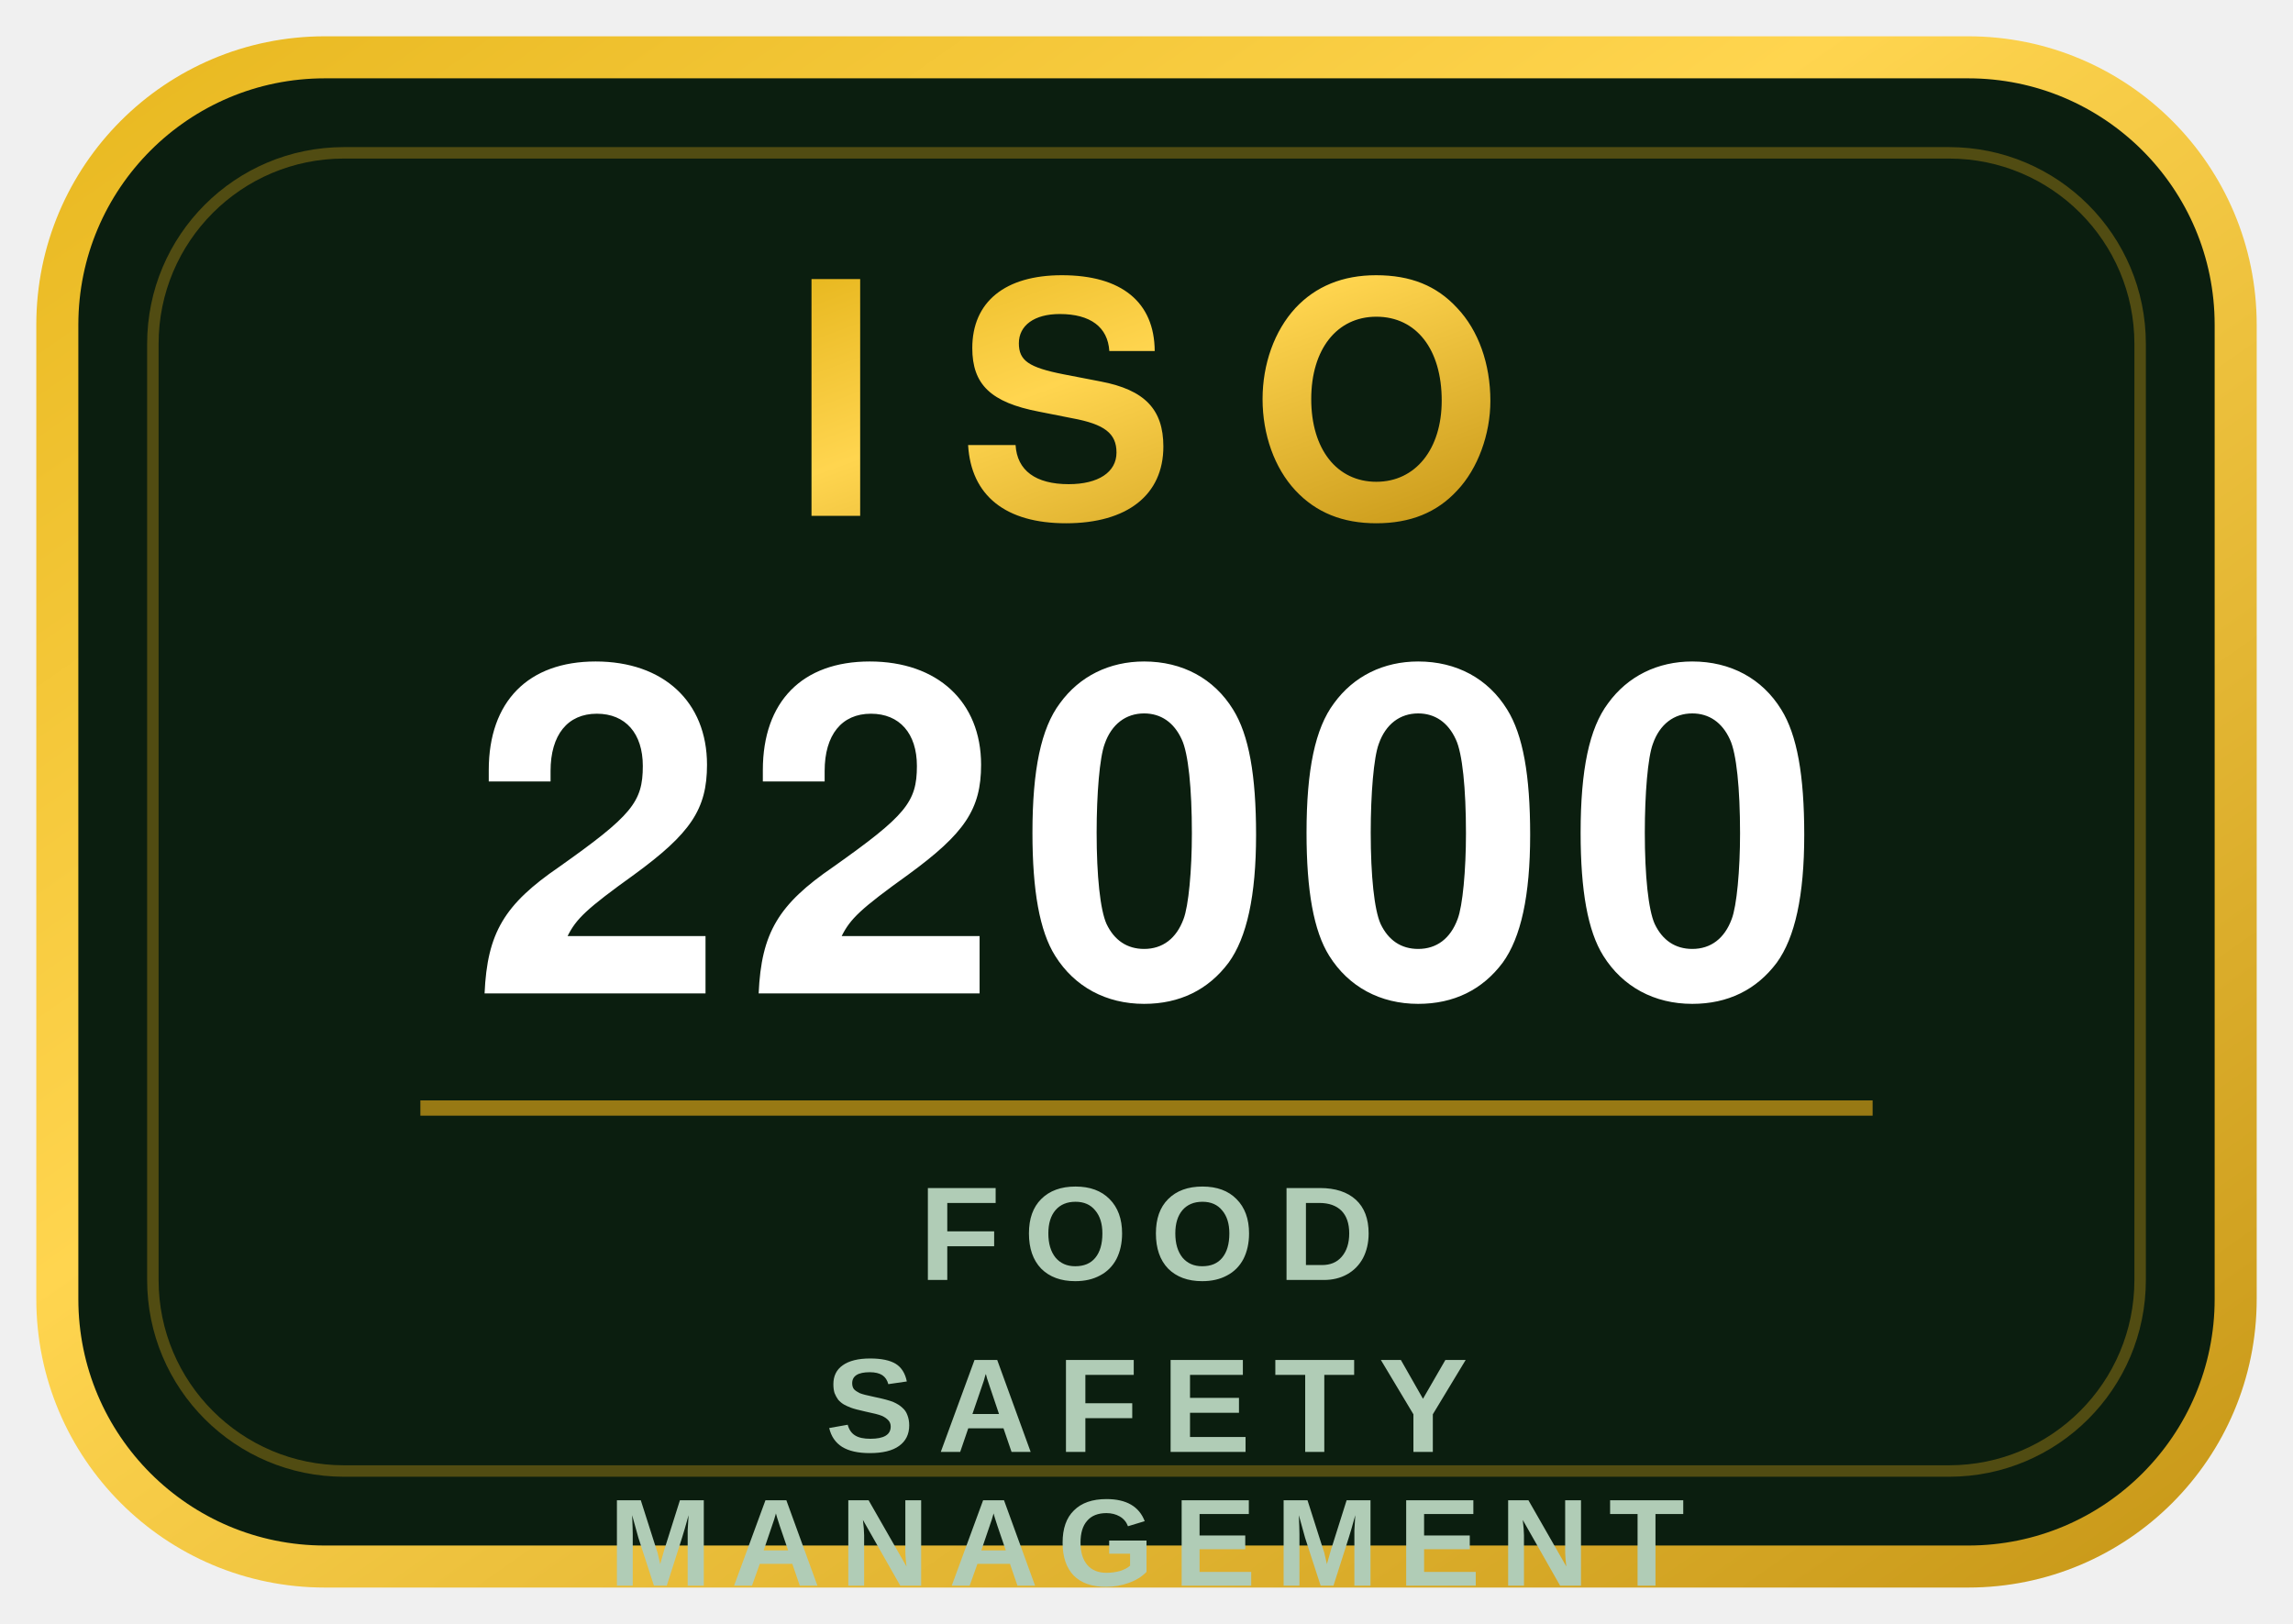
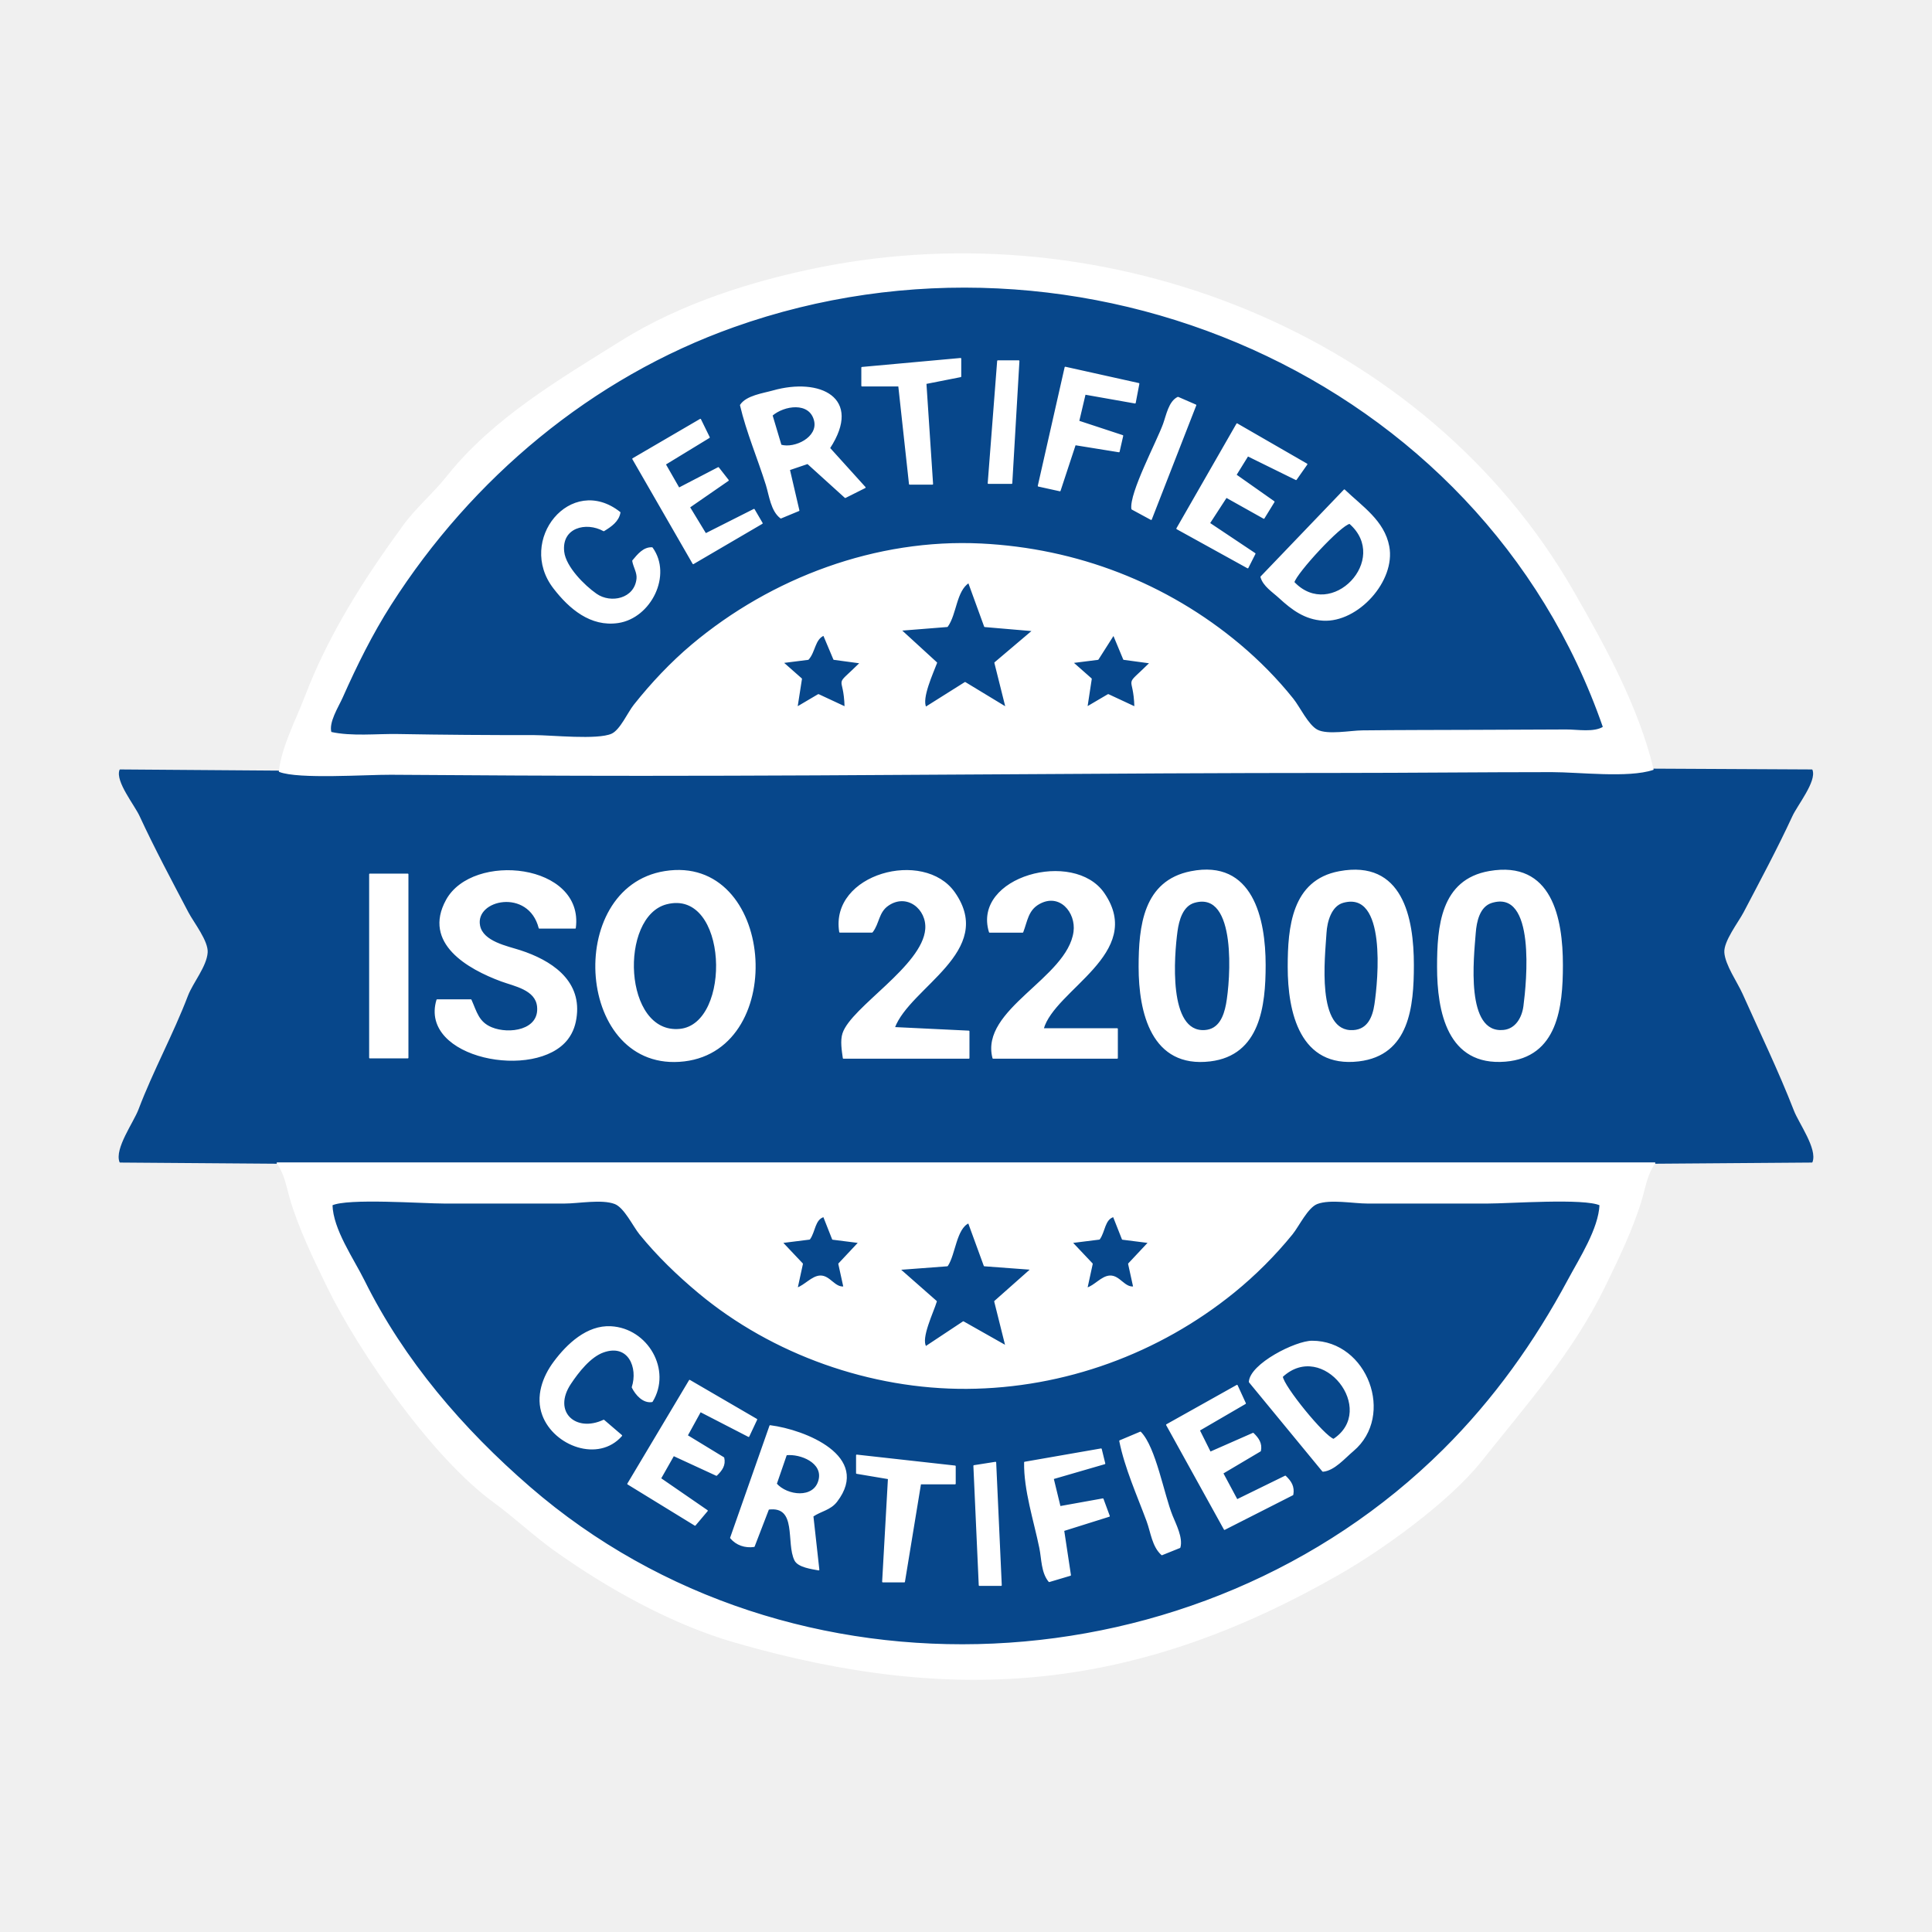
- <svg xmlns="http://www.w3.org/2000/svg" viewBox="0 0 120 85" width="120" height="85">
-   <defs>
-     <linearGradient id="gold22000" x1="0%" y1="0%" x2="100%" y2="100%">
-       <stop offset="0%" style="stop-color:#E8B820" />
-       <stop offset="40%" style="stop-color:#FFD54F" />
-       <stop offset="100%" style="stop-color:#C89818" />
-     </linearGradient>
-   </defs>
-   <rect x="3" y="3" width="114" height="79" rx="14" fill="#0b1e0f" />
-   <rect x="3" y="3" width="114" height="79" rx="14" fill="none" stroke="url(#gold22000)" stroke-width="2.2" />
-   <rect x="8" y="8" width="104" height="69" rx="10" fill="none" stroke="#D4A017" stroke-width="0.6" opacity="0.35" />
-   <text x="60" y="27" font-family="'Arial Black', 'Helvetica Neue', Helvetica, Arial, sans-serif" font-size="17" font-weight="900" fill="url(#gold22000)" text-anchor="middle" letter-spacing="4">ISO</text>
-   <text x="60" y="52" font-family="'Arial Black', 'Helvetica Neue', Helvetica, Arial, sans-serif" font-size="24" font-weight="900" fill="#FFFFFF" text-anchor="middle" letter-spacing="1">22000</text>
-   <line x1="22" y1="58" x2="98" y2="58" stroke="#D4A017" stroke-width="0.8" opacity="0.7" />
-   <text x="60" y="67" font-family="Arial, Helvetica, sans-serif" font-size="7" font-weight="700" fill="#B0CCB6" text-anchor="middle" letter-spacing="1.2">FOOD</text>
-   <text x="60" y="76" font-family="Arial, Helvetica, sans-serif" font-size="7" font-weight="700" fill="#B0CCB6" text-anchor="middle" letter-spacing="1.2">SAFETY</text>
-   <text x="60" y="83" font-family="Arial, Helvetica, sans-serif" font-size="6.5" font-weight="700" fill="#B0CCB6" text-anchor="middle" letter-spacing="1">MANAGEMENT</text>
+ <svg xmlns="http://www.w3.org/2000/svg" viewBox="0 0 360 360" width="360" height="360">
+   <path d="M298.81 135.5C297.05 136.64 293.92 136.04 291.83 136.05C286.17 136.08 280.5 136.1 274.83 136.12C267.83 136.15 260.83 136.14 253.83 136.22C251.66 136.24 247.37 137.09 245.43 136.08C243.68 135.16 242.13 131.81 240.89 130.26C237.97 126.6 234.58 123.17 231 120.16C217.37 108.72 200.62 102.28 182.83 101.4C163.32 100.44 143.83 107.72 129 120.16C125.03 123.5 121.43 127.33 118.21 131.38C117.07 132.8 115.66 136.08 114.01 136.83C111.34 138.03 102.78 137.1 99.5 137.1C91.05 137.11 82.61 137.05 74.17 136.9C70.15 136.83 65.55 137.37 61.64 136.5C61.08 134.57 62.96 131.69 63.75 129.91C66.41 123.93 69.27 118.14 72.79 112.62C87.87 89.01 110.21 70.27 136.7 60.85C200.99 37.97 276.05 69.79 298.81 135.5ZM178.99 66.83C172.87 67.39 166.75 67.94 160.62 68.5C160.62 69.63 160.62 70.76 160.62 71.88C162.92 71.88 165.21 71.88 167.5 71.88C168.17 77.98 168.83 84.08 169.5 90.18C170.91 90.18 172.33 90.18 173.74 90.18C173.33 83.93 172.91 77.68 172.5 71.43C174.66 71 176.83 70.58 178.99 70.15C178.99 69.04 178.99 67.94 178.99 66.83ZM189.83 67.27C188.53 67.27 187.23 67.27 185.93 67.27C185.34 74.86 184.75 82.45 184.17 90.04C185.61 90.04 187.06 90.04 188.5 90.04C188.94 82.45 189.39 74.86 189.83 67.27ZM198.5 68.46C196.83 75.82 195.17 83.18 193.5 90.54C194.83 90.84 196.17 91.13 197.5 91.42C198.44 88.56 199.39 85.7 200.33 82.83C203.06 83.27 205.78 83.71 208.5 84.15C208.72 83.17 208.94 82.19 209.17 81.2C206.44 80.3 203.7 79.4 200.97 78.5C201.37 76.8 201.77 75.11 202.17 73.41C205.28 73.96 208.39 74.51 211.5 75.06C211.73 73.87 211.95 72.69 212.18 71.5C207.62 70.49 203.06 69.47 198.5 68.46ZM154.54 83.5C160.68 74.1 152.68 70.45 144.08 72.87C142.21 73.4 139.11 73.8 138.01 75.5C139.19 80.52 141.29 85.41 142.83 90.34C143.45 92.36 143.75 95.18 145.5 96.49C146.61 96.03 147.72 95.57 148.83 95.11C148.24 92.57 147.65 90.04 147.06 87.5C148.2 87.11 149.35 86.72 150.5 86.33C152.83 88.44 155.17 90.55 157.5 92.67C158.72 92.06 159.94 91.44 161.17 90.83C158.96 88.39 156.75 85.94 154.54 83.5ZM219.5 74.07C217.87 74.85 217.43 77.39 216.84 79.02C215.65 82.32 210.52 91.91 210.94 94.83C212.12 95.48 213.31 96.12 214.5 96.76C217.26 89.67 220.03 82.59 222.79 75.5C221.7 75.02 220.6 74.55 219.5 74.07ZM145.5 82.98C144.94 81.11 144.39 79.25 143.83 77.38C146.06 75.44 150.9 74.68 151.81 78.35C152.6 81.55 148.1 83.73 145.5 82.98ZM130.5 78.17C126.31 80.61 122.12 83.06 117.94 85.5C121.68 92 125.42 98.5 129.17 105C133.44 102.5 137.71 100 141.99 97.5C141.49 96.65 141 95.8 140.5 94.95C137.49 96.47 134.49 97.98 131.48 99.5C130.47 97.83 129.45 96.17 128.44 94.5C130.85 92.83 133.26 91.17 135.67 89.5C135.07 88.72 134.46 87.94 133.85 87.17C131.4 88.44 128.95 89.72 126.5 90.99C125.64 89.5 124.79 88 123.93 86.5C126.66 84.83 129.39 83.17 132.13 81.5C131.58 80.39 131.04 79.28 130.5 78.17ZM230.5 79.01C226.77 85.51 223.05 92 219.32 98.5C223.71 100.93 228.11 103.35 232.5 105.78C232.94 104.91 233.38 104.04 233.82 103.17C230.99 101.28 228.16 99.39 225.33 97.5C226.38 95.87 227.44 94.25 228.5 92.62C230.83 93.93 233.17 95.24 235.5 96.54C236.12 95.53 236.75 94.51 237.37 93.5C235 91.83 232.63 90.17 230.27 88.5C231.01 87.3 231.76 86.1 232.5 84.9C235.5 86.38 238.5 87.85 241.5 89.33C242.16 88.39 242.83 87.44 243.49 86.5C239.16 84 234.83 81.51 230.5 79.01ZM250.5 91.32C245.33 96.71 240.16 102.11 234.99 107.5C235.45 109.16 237.21 110.24 238.44 111.38C240.81 113.56 243.19 115.33 246.54 115.53C252.98 115.9 259.95 108.22 258.75 101.83C257.86 97.08 253.75 94.44 250.5 91.32ZM115.49 95.5C106.43 88.34 96.35 100.71 103.24 109.59C106.15 113.36 110.09 116.72 115.17 115.97C121.23 115.07 125.15 107.14 121.5 102.1C119.93 102.04 118.91 103.33 117.93 104.5C118.11 105.63 118.85 106.67 118.73 107.83C118.34 111.69 113.79 112.63 111.09 110.74C108.83 109.17 105.34 105.68 105.01 102.83C104.48 98.2 109.22 97.04 112.5 98.86C113.86 98.03 115.2 97.11 115.49 95.5ZM251.5 97.49C259.28 104.26 248.1 115.95 241.06 108.5C241.53 106.69 249.82 97.7 251.5 97.49ZM180.51 108.5C181.51 111.24 182.5 113.98 183.5 116.72C186.5 116.97 189.5 117.23 192.5 117.49C190.14 119.49 187.78 121.5 185.41 123.5C186.11 126.29 186.8 129.07 187.5 131.86C184.94 130.31 182.39 128.76 179.83 127.21C177.39 128.75 174.94 130.29 172.49 131.83C171.57 130.15 173.8 125.35 174.49 123.5C172.27 121.47 170.05 119.43 167.83 117.4C170.72 117.17 173.61 116.94 176.5 116.71C178.17 114.38 178.06 110.1 180.51 108.5ZM153.5 118.32C154.13 119.83 154.77 121.33 155.4 122.83C157.06 123.06 158.72 123.28 160.37 123.5C155.21 128.59 157.33 125.24 157.5 131.79C155.83 131.01 154.17 130.23 152.5 129.46C151.16 130.25 149.82 131.04 148.48 131.83C148.76 130.06 149.03 128.28 149.31 126.5C148.15 125.48 146.99 124.46 145.83 123.43C147.42 123.23 149 123.03 150.58 122.83C151.84 121.43 151.73 119.07 153.5 118.32ZM207.5 118.24C208.14 119.77 208.77 121.3 209.41 122.83C211.06 123.06 212.72 123.28 214.37 123.5C209.25 128.55 211.33 125.29 211.5 131.79C209.83 131.01 208.17 130.23 206.5 129.46C205.17 130.24 203.83 131.03 202.5 131.81C202.77 130.04 203.04 128.27 203.31 126.5C202.15 125.48 200.99 124.46 199.83 123.43C201.42 123.23 203 123.03 204.58 122.83C205.56 121.3 206.53 119.77 207.5 118.24ZM52.08 143.72C55.58 145.1 68.33 144.21 72.83 144.24C88.39 144.35 103.94 144.44 119.5 144.44C162.83 144.44 206.17 143.9 249.5 143.9C262.72 143.9 275.94 143.75 289.17 143.75C294.26 143.75 303.4 144.88 308 143.35C317.87 143.4 327.74 143.45 337.61 143.5C338.39 145.56 334.83 149.95 333.87 152.03C331.06 158.11 327.88 164.02 324.78 169.94C323.81 171.79 321.02 175.35 321.18 177.5C321.35 179.88 323.62 183.07 324.59 185.24C327.81 192.45 331.29 199.62 334.16 207.01C335.09 209.39 338.54 214.11 337.61 216.5C327.85 216.57 318.09 216.65 308.33 216.72C222.78 216.72 137.22 216.72 51.67 216.72C41.91 216.65 32.15 216.57 22.39 216.5C21.45 214.06 25 209.21 25.92 206.78C28.66 199.55 32.4 192.77 35.14 185.59C36.08 183.15 38.63 180.16 38.82 177.5C38.98 175.3 36.22 171.84 35.22 169.94C32.12 164.03 28.93 158.09 26.13 152.03C25.18 149.95 21.6 145.57 22.39 143.5C32.29 143.57 42.18 143.65 52.08 143.72ZM107.17 172.91C108.75 161.02 88.11 158.81 83.22 167.74C78.84 175.72 87.24 180.47 93.43 182.76C95.89 183.66 99.88 184.34 100.2 187.55C100.66 192.07 94.85 192.88 91.6 191.54C89.1 190.52 88.74 188.58 87.74 186.34C85.64 186.34 83.55 186.34 81.45 186.34C78.19 197.16 99.87 201.26 105.73 193.57C106.73 192.25 107.19 190.79 107.36 189.17C108.08 182.55 102.5 179 96.95 177.19C94.53 176.4 89.93 175.55 89.33 172.49C88.34 167.47 98.56 165.31 100.5 172.91C102.72 172.91 104.94 172.91 107.17 172.91ZM123.87 162.44C105.11 165.46 107.47 200.03 127.5 197.65C146.92 195.33 144.17 159.17 123.87 162.44ZM166.61 191.5C169.46 183.82 185.47 177.25 177.82 166.34C172.15 158.26 154.75 162.9 156.5 173.65C158.5 173.65 160.5 173.65 162.5 173.65C163.77 172.03 163.59 169.94 165.48 168.65C168.98 166.25 172.84 169.3 172.53 173.15C171.97 180.08 158.71 187.72 157.11 192.57C156.66 193.91 156.98 195.78 157.17 197.15C164.95 197.15 172.73 197.15 180.52 197.15C180.52 195.49 180.52 193.83 180.52 192.17C175.88 191.94 171.25 191.72 166.61 191.5ZM194.35 191.72C196.42 184.27 213.29 177.61 205.68 166.49C200.07 158.3 181.26 163.45 184.4 173.66C186.45 173.66 188.5 173.66 190.55 173.66C191.33 171.64 191.47 169.57 193.56 168.38C197.46 166.15 200.65 169.96 200.16 173.63C198.97 182.38 182.68 188.13 185.06 197.15C192.76 197.15 200.47 197.15 208.17 197.15C208.17 195.34 208.17 193.53 208.17 191.72C203.57 191.72 198.96 191.72 194.35 191.72ZM221.92 162.46C213.15 164.19 212.29 172.59 212.29 180.17C212.29 188.65 214.65 198.96 225.5 197.65C234.69 196.54 235.71 187.4 235.71 179.83C235.71 171.23 233.38 160.2 221.92 162.46ZM249.57 162.46C240.82 164.08 240.07 172.78 240.07 180.17C240.07 188.59 242.32 198.92 253.17 197.65C262.53 196.55 263.33 187.49 263.33 179.83C263.33 171.04 261.28 160.28 249.57 162.46ZM277.52 162.43C268.56 163.99 267.9 172.64 267.9 180.17C267.9 188.48 269.81 198.58 280.5 197.7C290.15 196.9 291.1 187.62 291.1 179.83C291.1 171.15 289.11 160.41 277.52 162.43ZM75.98 162.91C73.62 162.91 71.27 162.91 68.91 162.91C68.91 174.3 68.91 185.7 68.91 197.09C71.27 197.09 73.62 197.09 75.98 197.09C75.98 185.7 75.98 174.3 75.98 162.91ZM222.56 168.1C230.69 165.8 229.39 182.8 228.57 187.15C228.13 189.46 227.18 191.88 224.5 192.06C217.47 192.53 218.68 177.98 219.29 173.5C219.57 171.47 220.29 168.74 222.56 168.1ZM250.24 168.11C258.56 165.77 256.9 182.7 256.23 187.15C255.87 189.56 254.92 191.9 252.17 192.07C245.08 192.5 246.78 178.32 247.05 173.83C247.17 171.77 247.95 168.76 250.24 168.11ZM277.93 168.13C286.37 165.52 284.57 183.1 283.99 187.5C283.71 189.64 282.5 191.81 280.17 192.04C272.84 192.77 274.51 178.37 274.86 173.82C275.02 171.74 275.6 168.85 277.93 168.13ZM124.19 168.38C135.82 165.4 136.59 190.85 126.69 191.84C116 192.9 115.15 170.7 124.19 168.38ZM298.17 224.5C297.98 229.01 294.39 234.54 292.29 238.46C286.03 250.14 278.44 260.79 269 270.17C223.66 315.21 147.45 319.36 98.69 277.15C86.19 266.33 75.19 253.54 67.82 238.67C65.81 234.6 61.94 229.13 61.83 224.5C64.76 223.11 78.72 224.14 82.83 224.14C90.28 224.14 97.72 224.14 105.17 224.14C107.81 224.14 112.12 223.3 114.58 224.23C116.41 224.93 118.04 228.43 119.25 229.92C122.52 233.95 126.29 237.58 130.26 240.89C143.99 252.32 162.29 258.78 180.17 258.67C198.3 258.55 215.89 252.13 229.92 240.75C233.86 237.55 237.55 233.86 240.75 229.92C241.96 228.43 243.59 224.93 245.42 224.23C247.88 223.3 252.19 224.14 254.83 224.14C262.28 224.14 269.72 224.14 277.17 224.14C281.28 224.14 295.24 223.11 298.17 224.5ZM153.5 226.65C154.06 228.06 154.61 229.47 155.17 230.88C156.81 231.09 158.44 231.29 160.08 231.5C158.83 232.83 157.58 234.17 156.33 235.5C156.65 236.94 156.97 238.39 157.28 239.83C155.48 240.05 154.61 237.74 152.83 237.8C151.33 237.85 149.95 239.6 148.5 240.06C148.83 238.54 149.16 237.02 149.49 235.5C148.23 234.17 146.97 232.83 145.71 231.5C147.42 231.29 149.13 231.08 150.83 230.86C151.84 229.46 151.73 227.17 153.5 226.65ZM207.5 226.65C208.06 228.06 208.61 229.47 209.17 230.88C210.81 231.09 212.44 231.29 214.08 231.5C212.83 232.83 211.58 234.17 210.33 235.5C210.65 236.94 210.97 238.39 211.28 239.83C209.48 240.05 208.61 237.74 206.83 237.8C205.28 237.86 204.01 239.65 202.5 240.06C202.83 238.54 203.16 237.02 203.49 235.5C202.23 234.17 200.97 232.83 199.71 231.5C201.42 231.29 203.13 231.08 204.83 230.86C205.84 229.46 205.74 227.16 207.5 226.65ZM180.5 227.81C181.48 230.48 182.45 233.16 183.43 235.83C186.34 236.05 189.25 236.27 192.17 236.48C189.9 238.49 187.64 240.49 185.38 242.5C186.07 245.28 186.76 248.06 187.46 250.83C184.81 249.33 182.15 247.83 179.5 246.33C177.17 247.88 174.83 249.42 172.5 250.97C171.4 249.41 173.9 244.36 174.44 242.5C172.16 240.5 169.89 238.5 167.62 236.5C170.58 236.28 173.55 236.06 176.51 235.83C177.93 233.7 178.1 228.87 180.5 227.81ZM121.5 261.13C125.06 255.32 120.65 247.61 113.83 247.25C109.43 247.01 105.73 250.5 103.29 253.78C101.2 256.57 99.88 260.23 101.17 263.68C103.28 269.34 111.5 272.42 115.8 267.5C114.7 266.56 113.6 265.62 112.5 264.67C107.2 267.15 102.74 263.08 106.29 257.78C107.71 255.65 109.94 252.77 112.42 251.89C117.16 250.21 119.04 254.82 117.84 258.5C118.51 259.87 119.89 261.41 121.5 261.13ZM246.5 274.11C248.59 273.94 250.53 271.62 252.12 270.29C259.84 263.77 254.7 249.97 244.5 249.95C241.46 249.94 233.01 254.19 232.83 257.5C237.39 263.04 241.94 268.58 246.5 274.11ZM248.5 268.24C246.73 267.73 239.07 258.32 238.91 256.5C246.55 249.41 256.9 262.71 248.5 268.24ZM128.5 257.24C124.67 263.66 120.84 270.08 117.01 276.5C121.18 279.06 125.34 281.61 129.51 284.17C130.26 283.28 131.01 282.39 131.76 281.5C128.85 279.5 125.95 277.5 123.05 275.5C123.86 274.06 124.68 272.62 125.5 271.18C128.17 272.41 130.83 273.64 133.5 274.87C134.47 273.94 135.14 273 134.83 271.65C132.56 270.27 130.29 268.88 128.02 267.5C128.85 266 129.67 264.49 130.5 262.99C133.5 264.53 136.5 266.08 139.5 267.63C139.99 266.58 140.48 265.54 140.97 264.5C136.82 262.08 132.66 259.66 128.5 257.24ZM230.5 258.17C226.14 260.61 221.78 263.06 217.41 265.5C221 271.98 224.58 278.47 228.17 284.95C232.4 282.8 236.63 280.65 240.87 278.5C241.12 277.03 240.56 276.1 239.5 275.09C236.5 276.56 233.49 278.03 230.49 279.5C229.6 277.83 228.7 276.17 227.81 274.5C230.15 273.11 232.49 271.73 234.83 270.34C235.11 268.99 234.47 268.04 233.5 267.11C230.83 268.28 228.17 269.45 225.5 270.63C224.81 269.25 224.12 267.88 223.44 266.5C226.3 264.83 229.16 263.17 232.03 261.5C231.52 260.39 231.01 259.28 230.5 258.17ZM143.5 265.69C141.06 272.64 138.61 279.6 136.17 286.56C137.23 287.83 138.85 288.37 140.5 288.13C141.39 285.81 142.29 283.49 143.18 281.17C148.74 280.44 146.54 287.5 148.15 290.71C148.77 291.96 151.35 292.27 152.55 292.5C152.18 289.17 151.81 285.83 151.44 282.5C152.94 281.47 154.7 281.3 155.89 279.74C162.27 271.4 149.95 266.51 143.5 265.69ZM212.5 266.89C211.23 267.42 209.95 267.96 208.68 268.5C209.7 273.56 211.98 278.59 213.77 283.42C214.54 285.51 214.78 288.13 216.5 289.67C217.61 289.22 218.72 288.78 219.83 288.33C220.31 286.54 219.07 284.16 218.38 282.46C216.77 278.48 215.28 269.74 212.5 266.89ZM205.17 270.02C200.43 270.85 195.69 271.67 190.95 272.5C190.87 277.67 192.76 283.38 193.79 288.44C194.21 290.5 194.11 292.98 195.5 294.67C196.81 294.28 198.12 293.89 199.43 293.5C199.01 290.72 198.59 287.94 198.17 285.17C201 284.28 203.83 283.39 206.67 282.5C206.28 281.44 205.89 280.39 205.5 279.33C202.83 279.81 200.17 280.29 197.5 280.77C197.07 279.01 196.65 277.26 196.22 275.5C199.43 274.57 202.63 273.64 205.83 272.71C205.61 271.81 205.39 270.92 205.17 270.02ZM146.5 271.04C149.15 270.74 153.5 272.48 152.64 275.81C151.72 279.45 146.62 278.79 144.62 276.5C145.25 274.68 145.87 272.86 146.5 271.04ZM177.96 273.21C171.85 272.53 165.74 271.85 159.64 271.17C159.64 272.28 159.64 273.39 159.64 274.5C161.62 274.83 163.6 275.17 165.58 275.5C165.22 281.91 164.86 288.32 164.5 294.73C165.83 294.73 167.17 294.73 168.5 294.73C169.5 288.64 170.5 282.55 171.5 276.46C173.65 276.46 175.81 276.46 177.96 276.46C177.96 275.38 177.96 274.3 177.96 273.21ZM185.5 272.51C184.17 272.72 182.83 272.93 181.5 273.14C181.83 280.56 182.17 287.97 182.5 295.38C183.85 295.38 185.19 295.38 186.54 295.38C186.19 287.76 185.85 280.14 185.5 272.51Z" fill="#07478b" fill-rule="evenodd" stroke="#07478b" stroke-width="0.25" stroke-linejoin="round" />
+   <path d="M308 143.35C303.4 144.88 294.26 143.75 289.17 143.75C275.94 143.75 262.72 143.9 249.5 143.9C206.17 143.9 162.83 144.44 119.5 144.44C103.94 144.44 88.39 144.35 72.83 144.24C68.33 144.21 55.58 145.1 52.08 143.72C52.64 139.04 55.25 134.19 56.94 129.77C61.33 118.26 67.95 107.91 75.18 98.01C77.59 94.7 80.78 92.04 83.33 88.83C91.96 77.97 104.32 70.8 115.78 63.61C126.8 56.71 140.16 52.46 152.77 49.94C206.19 39.25 265.37 61.85 293.18 110.32C299.14 120.71 305.15 131.63 308 143.35ZM298.81 135.5C276.05 69.79 200.99 37.97 136.7 60.85C110.21 70.27 87.87 89.01 72.79 112.62C69.27 118.14 66.41 123.93 63.75 129.91C62.96 131.69 61.08 134.57 61.64 136.5C65.55 137.37 70.15 136.83 74.17 136.9C82.61 137.05 91.05 137.11 99.5 137.1C102.78 137.1 111.34 138.03 114.01 136.83C115.66 136.08 117.07 132.8 118.21 131.38C121.43 127.33 125.03 123.5 129 120.16C143.83 107.72 163.32 100.44 182.83 101.4C200.62 102.28 217.37 108.72 231 120.16C234.58 123.17 237.97 126.6 240.89 130.26C242.13 131.81 243.68 135.16 245.43 136.08C247.37 137.09 251.66 136.24 253.83 136.22C260.83 136.14 267.83 136.15 274.83 136.12C280.5 136.1 286.17 136.08 291.83 136.05C293.92 136.04 297.05 136.64 298.81 135.5ZM178.99 66.83C178.99 67.94 178.99 69.04 178.99 70.15C176.83 70.58 174.66 71 172.5 71.43C172.91 77.68 173.33 83.93 173.74 90.18C172.33 90.18 170.91 90.18 169.5 90.18C168.83 84.08 168.17 77.98 167.5 71.88C165.21 71.88 162.92 71.88 160.62 71.88C160.62 70.76 160.62 69.63 160.62 68.5C166.75 67.94 172.87 67.39 178.99 66.83ZM189.83 67.27C189.39 74.86 188.94 82.45 188.5 90.04C187.06 90.04 185.61 90.04 184.17 90.04C184.75 82.45 185.34 74.86 185.93 67.27C187.23 67.27 188.53 67.27 189.83 67.27ZM198.5 68.46C203.06 69.47 207.62 70.49 212.18 71.5C211.95 72.69 211.73 73.87 211.5 75.06C208.39 74.51 205.28 73.96 202.17 73.41C201.77 75.11 201.37 76.8 200.97 78.5C203.7 79.4 206.44 80.3 209.17 81.2C208.94 82.19 208.72 83.17 208.5 84.15C205.78 83.71 203.06 83.27 200.33 82.83C199.39 85.7 198.44 88.56 197.5 91.42C196.17 91.13 194.83 90.84 193.5 90.54C195.17 83.18 196.83 75.82 198.5 68.46ZM154.54 83.5C156.75 85.94 158.96 88.39 161.17 90.83C159.94 91.44 158.72 92.06 157.5 92.67C155.17 90.55 152.83 88.44 150.5 86.33C149.35 86.72 148.2 87.11 147.06 87.5C147.65 90.04 148.24 92.57 148.83 95.11C147.72 95.57 146.61 96.03 145.5 96.49C143.75 95.18 143.45 92.36 142.83 90.34C141.29 85.41 139.19 80.52 138.01 75.5C139.11 73.8 142.21 73.4 144.08 72.87C152.68 70.45 160.68 74.1 154.54 83.5ZM219.5 74.07C220.6 74.55 221.7 75.02 222.79 75.5C220.03 82.59 217.26 89.67 214.5 96.76C213.31 96.12 212.12 95.48 210.94 94.83C210.52 91.91 215.65 82.32 216.84 79.02C217.43 77.39 217.87 74.85 219.5 74.07ZM145.5 82.98C148.1 83.73 152.6 81.55 151.81 78.35C150.9 74.68 146.06 75.44 143.83 77.38C144.39 79.25 144.94 81.11 145.5 82.98ZM130.5 78.17C131.04 79.28 131.58 80.39 132.13 81.5C129.39 83.17 126.66 84.83 123.93 86.5C124.79 88 125.64 89.5 126.5 90.99C128.95 89.72 131.4 88.44 133.85 87.17C134.46 87.94 135.07 88.72 135.67 89.5C133.26 91.17 130.85 92.83 128.44 94.5C129.45 96.17 130.47 97.83 131.48 99.5C134.49 97.98 137.49 96.47 140.5 94.95C141 95.8 141.49 96.65 141.99 97.5C137.71 100 133.44 102.5 129.17 105C125.42 98.5 121.68 92 117.94 85.5C122.12 83.06 126.31 80.61 130.5 78.17ZM230.5 79.01C234.83 81.51 239.16 84 243.49 86.5C242.83 87.44 242.16 88.39 241.5 89.33C238.5 87.85 235.5 86.38 232.5 84.9C231.76 86.1 231.01 87.3 230.27 88.5C232.63 90.17 235 91.83 237.37 93.5C236.75 94.51 236.12 95.53 235.5 96.54C233.17 95.24 230.83 93.93 228.5 92.62C227.44 94.25 226.38 95.87 225.33 97.5C228.16 99.39 230.99 101.28 233.82 103.17C233.38 104.04 232.94 104.91 232.5 105.78C228.11 103.35 223.71 100.93 219.32 98.5C223.05 92 226.77 85.51 230.5 79.01ZM250.5 91.32C253.75 94.44 257.86 97.08 258.75 101.83C259.95 108.22 252.98 115.9 246.54 115.53C243.19 115.33 240.81 113.56 238.44 111.38C237.21 110.24 235.45 109.16 234.99 107.5C240.16 102.11 245.33 96.71 250.5 91.32ZM115.49 95.5C115.2 97.11 113.86 98.03 112.5 98.86C109.22 97.04 104.48 98.2 105.01 102.83C105.34 105.68 108.83 109.17 111.09 110.74C113.79 112.63 118.34 111.69 118.73 107.83C118.85 106.67 118.11 105.63 117.93 104.5C118.91 103.33 119.93 102.04 121.5 102.1C125.15 107.14 121.23 115.07 115.17 115.97C110.09 116.72 106.15 113.36 103.24 109.59C96.35 100.71 106.43 88.34 115.49 95.5ZM251.5 97.49C249.82 97.7 241.53 106.69 241.06 108.5C248.1 115.95 259.28 104.26 251.5 97.49ZM180.51 108.5C178.06 110.1 178.17 114.38 176.5 116.71C173.61 116.94 170.72 117.17 167.83 117.4C170.05 119.43 172.27 121.47 174.49 123.5C173.8 125.35 171.57 130.15 172.49 131.83C174.94 130.29 177.39 128.75 179.83 127.21C182.39 128.76 184.94 130.31 187.5 131.86C186.8 129.07 186.11 126.29 185.41 123.5C187.78 121.5 190.14 119.49 192.5 117.49C189.5 117.23 186.5 116.97 183.5 116.72C182.5 113.98 181.51 111.24 180.51 108.5ZM153.5 118.32C151.73 119.07 151.84 121.43 150.58 122.83C149 123.03 147.42 123.23 145.83 123.43C146.99 124.46 148.15 125.48 149.31 126.5C149.03 128.28 148.76 130.06 148.48 131.83C149.82 131.04 151.16 130.25 152.5 129.46C154.17 130.23 155.83 131.01 157.5 131.79C157.33 125.24 155.21 128.59 160.37 123.5C158.72 123.28 157.06 123.06 155.4 122.83C154.77 121.33 154.13 119.83 153.5 118.32ZM207.5 118.24C206.53 119.77 205.56 121.3 204.58 122.83C203 123.03 201.42 123.23 199.83 123.43C200.99 124.46 202.15 125.48 203.31 126.5C203.04 128.27 202.77 130.04 202.5 131.81C203.83 131.03 205.17 130.24 206.5 129.46C208.17 130.23 209.83 131.01 211.5 131.79C211.33 125.29 209.25 128.55 214.37 123.5C212.72 123.28 211.06 123.06 209.41 122.83C208.77 121.3 208.14 119.77 207.5 118.24ZM107.17 172.91C104.94 172.91 102.72 172.91 100.5 172.91C98.56 165.31 88.34 167.47 89.33 172.49C89.93 175.55 94.53 176.4 96.95 177.19C102.5 179 108.08 182.55 107.36 189.17C107.19 190.79 106.73 192.25 105.73 193.57C99.87 201.26 78.19 197.16 81.45 186.34C83.55 186.34 85.64 186.34 87.74 186.34C88.74 188.58 89.1 190.52 91.6 191.54C94.85 192.88 100.66 192.07 100.2 187.55C99.88 184.34 95.89 183.66 93.43 182.76C87.24 180.47 78.84 175.72 83.22 167.74C88.11 158.81 108.75 161.02 107.17 172.91ZM123.87 162.44C144.17 159.17 146.92 195.33 127.5 197.65C107.47 200.03 105.11 165.46 123.87 162.44ZM166.61 191.5C171.25 191.72 175.88 191.94 180.52 192.17C180.52 193.83 180.52 195.49 180.52 197.15C172.73 197.15 164.95 197.15 157.17 197.15C156.98 195.78 156.66 193.91 157.11 192.57C158.71 187.72 171.97 180.08 172.53 173.15C172.84 169.3 168.98 166.25 165.48 168.65C163.59 169.94 163.77 172.03 162.5 173.65C160.5 173.65 158.5 173.65 156.5 173.65C154.75 162.9 172.15 158.26 177.82 166.34C185.47 177.25 169.46 183.82 166.61 191.5ZM194.35 191.72C198.96 191.72 203.57 191.72 208.17 191.72C208.17 193.53 208.17 195.34 208.17 197.15C200.47 197.15 192.76 197.15 185.06 197.15C182.68 188.13 198.97 182.38 200.16 173.63C200.65 169.96 197.46 166.15 193.56 168.38C191.47 169.57 191.33 171.64 190.55 173.66C188.5 173.66 186.45 173.66 184.4 173.66C181.26 163.45 200.07 158.3 205.68 166.49C213.29 177.61 196.42 184.27 194.35 191.72ZM221.92 162.46C233.38 160.2 235.71 171.23 235.71 179.83C235.71 187.4 234.69 196.54 225.5 197.65C214.65 198.96 212.29 188.65 212.29 180.17C212.29 172.59 213.15 164.19 221.92 162.46ZM249.57 162.46C261.28 160.28 263.33 171.04 263.33 179.83C263.33 187.49 262.53 196.55 253.17 197.65C242.32 198.92 240.07 188.59 240.07 180.17C240.07 172.78 240.82 164.08 249.57 162.46ZM277.52 162.43C289.11 160.41 291.1 171.15 291.1 179.83C291.1 187.62 290.15 196.9 280.5 197.7C269.81 198.58 267.9 188.48 267.9 180.17C267.9 172.64 268.56 163.99 277.52 162.43ZM75.98 162.91C75.98 174.3 75.98 185.7 75.98 197.09C73.62 197.09 71.27 197.09 68.91 197.09C68.91 185.7 68.91 174.3 68.91 162.91C71.27 162.91 73.62 162.91 75.98 162.91ZM222.56 168.1C220.29 168.74 219.57 171.47 219.29 173.5C218.68 177.98 217.47 192.53 224.5 192.06C227.18 191.88 228.13 189.46 228.57 187.15C229.39 182.8 230.69 165.8 222.56 168.1ZM250.24 168.11C247.95 168.76 247.17 171.77 247.05 173.83C246.78 178.32 245.08 192.5 252.17 192.07C254.92 191.9 255.87 189.56 256.23 187.15C256.9 182.7 258.56 165.77 250.24 168.11ZM277.93 168.13C275.6 168.85 275.02 171.74 274.86 173.82C274.51 178.37 272.84 192.77 280.17 192.04C282.5 191.81 283.71 189.64 283.99 187.5C284.57 183.1 286.37 165.52 277.93 168.13ZM124.19 168.38C115.15 170.7 116 192.9 126.69 191.84C136.59 190.85 135.82 165.4 124.19 168.38ZM51.67 216.72C137.22 216.72 222.78 216.72 308.33 216.72C306.92 218.6 306.57 220.9 305.94 223.1C304.32 228.71 301.51 234.5 298.94 239.77C292.95 252.02 284.38 261.62 276 272.17C270.04 279.67 257.87 288.47 249.68 293.18C212 314.79 178.55 317.96 136.9 305.94C125.2 302.56 113.16 295.84 103.34 288.82C99.42 286.02 95.9 282.66 92.01 279.82C80.75 271.61 67.12 252.18 61.06 239.77C58.49 234.5 55.68 228.71 54.06 223.1C53.43 220.9 53.08 218.6 51.67 216.72ZM298.17 224.5C295.24 223.11 281.28 224.14 277.17 224.14C269.72 224.14 262.28 224.14 254.83 224.14C252.19 224.14 247.88 223.3 245.42 224.23C243.59 224.93 241.96 228.43 240.75 229.92C237.55 233.86 233.86 237.55 229.92 240.75C215.89 252.13 198.3 258.55 180.17 258.67C162.29 258.78 143.99 252.32 130.26 240.89C126.29 237.58 122.52 233.95 119.25 229.92C118.04 228.43 116.41 224.93 114.58 224.23C112.12 223.3 107.81 224.14 105.17 224.14C97.72 224.14 90.28 224.14 82.83 224.14C78.72 224.14 64.76 223.11 61.83 224.5C61.94 229.13 65.81 234.6 67.82 238.67C75.19 253.54 86.19 266.33 98.69 277.15C147.45 319.36 223.66 315.21 269 270.17C278.44 260.79 286.03 250.14 292.29 238.46C294.39 234.54 297.98 229.01 298.17 224.5ZM153.5 226.65C151.73 227.17 151.84 229.46 150.83 230.86C149.13 231.08 147.42 231.29 145.71 231.5C146.97 232.83 148.23 234.17 149.49 235.5C149.16 237.02 148.83 238.54 148.5 240.06C149.95 239.6 151.33 237.85 152.83 237.8C154.61 237.74 155.48 240.05 157.28 239.83C156.97 238.39 156.65 236.94 156.33 235.5C157.58 234.17 158.83 232.83 160.08 231.5C158.44 231.29 156.81 231.09 155.17 230.88C154.61 229.47 154.06 228.06 153.5 226.65ZM207.5 226.65C205.74 227.16 205.84 229.46 204.83 230.86C203.13 231.08 201.42 231.29 199.71 231.5C200.97 232.83 202.23 234.17 203.49 235.5C203.16 237.02 202.83 238.54 202.5 240.06C204.01 239.65 205.28 237.86 206.83 237.8C208.61 237.74 209.48 240.05 211.28 239.83C210.97 238.39 210.65 236.94 210.33 235.5C211.58 234.17 212.83 232.83 214.08 231.5C212.44 231.29 210.81 231.09 209.17 230.88C208.61 229.47 208.06 228.06 207.5 226.65ZM180.5 227.81C178.1 228.87 177.93 233.7 176.51 235.83C173.55 236.06 170.58 236.28 167.62 236.5C169.89 238.5 172.16 240.5 174.44 242.5C173.9 244.36 171.4 249.41 172.5 250.97C174.83 249.42 177.17 247.88 179.5 246.33C182.15 247.83 184.81 249.33 187.46 250.83C186.76 248.06 186.07 245.28 185.38 242.5C187.64 240.49 189.9 238.49 192.17 236.48C189.25 236.27 186.34 236.05 183.43 235.83C182.45 233.16 181.48 230.48 180.5 227.81ZM121.5 261.13C119.89 261.41 118.51 259.87 117.84 258.5C119.04 254.82 117.16 250.21 112.42 251.89C109.94 252.77 107.71 255.65 106.29 257.78C102.74 263.08 107.2 267.15 112.5 264.67C113.6 265.62 114.7 266.56 115.8 267.5C111.5 272.42 103.28 269.34 101.17 263.68C99.88 260.23 101.2 256.57 103.29 253.78C105.73 250.5 109.43 247.01 113.83 247.25C120.65 247.61 125.06 255.32 121.5 261.13ZM246.5 274.11C241.94 268.58 237.39 263.04 232.83 257.5C233.01 254.19 241.46 249.94 244.5 249.95C254.7 249.97 259.84 263.77 252.12 270.29C250.53 271.62 248.59 273.94 246.5 274.11ZM248.5 268.24C256.9 262.71 246.55 249.41 238.91 256.5C239.07 258.32 246.73 267.73 248.5 268.24ZM128.5 257.24C132.66 259.66 136.82 262.08 140.97 264.5C140.48 265.54 139.99 266.58 139.5 267.63C136.5 266.08 133.5 264.53 130.5 262.99C129.67 264.49 128.85 266 128.02 267.5C130.29 268.88 132.56 270.27 134.83 271.65C135.14 273 134.47 273.94 133.5 274.87C130.83 273.64 128.17 272.41 125.5 271.18C124.68 272.62 123.86 274.06 123.05 275.5C125.95 277.5 128.85 279.5 131.76 281.5C131.01 282.39 130.26 283.28 129.51 284.17C125.34 281.61 121.18 279.06 117.01 276.5C120.84 270.08 124.67 263.66 128.5 257.24ZM230.5 258.17C231.01 259.28 231.52 260.39 232.03 261.5C229.16 263.17 226.3 264.83 223.44 266.5C224.12 267.88 224.81 269.25 225.5 270.63C228.17 269.45 230.83 268.28 233.5 267.11C234.47 268.04 235.11 268.99 234.83 270.34C232.49 271.73 230.15 273.11 227.81 274.5C228.7 276.17 229.6 277.83 230.49 279.5C233.49 278.03 236.5 276.56 239.5 275.09C240.56 276.1 241.12 277.03 240.87 278.5C236.63 280.65 232.4 282.8 228.17 284.95C224.58 278.47 221 271.98 217.41 265.5C221.78 263.06 226.14 260.61 230.5 258.17ZM143.5 265.69C149.95 266.51 162.27 271.4 155.89 279.74C154.7 281.3 152.94 281.47 151.44 282.5C151.81 285.83 152.18 289.17 152.55 292.5C151.35 292.27 148.77 291.96 148.15 290.71C146.54 287.5 148.74 280.44 143.18 281.17C142.29 283.49 141.39 285.81 140.5 288.13C138.85 288.37 137.23 287.83 136.17 286.56C138.61 279.6 141.06 272.64 143.5 265.69ZM212.5 266.89C215.28 269.74 216.77 278.48 218.38 282.46C219.07 284.16 220.31 286.54 219.83 288.33C218.72 288.78 217.61 289.22 216.5 289.67C214.78 288.13 214.54 285.51 213.77 283.42C211.98 278.59 209.7 273.56 208.68 268.5C209.95 267.96 211.23 267.42 212.5 266.89ZM205.17 270.02C205.39 270.92 205.61 271.81 205.83 272.71C202.63 273.64 199.43 274.57 196.22 275.5C196.65 277.26 197.07 279.01 197.5 280.77C200.17 280.29 202.83 279.81 205.5 279.33C205.89 280.39 206.28 281.44 206.67 282.5C203.83 283.39 201 284.28 198.17 285.17C198.59 287.94 199.01 290.72 199.43 293.5C198.12 293.89 196.81 294.28 195.5 294.67C194.11 292.98 194.21 290.5 193.79 288.44C192.76 283.38 190.87 277.67 190.95 272.5C195.69 271.67 200.43 270.85 205.17 270.02ZM146.5 271.04C145.87 272.86 145.25 274.68 144.62 276.5C146.62 278.79 151.72 279.45 152.64 275.81C153.5 272.48 149.15 270.74 146.5 271.04ZM177.96 273.21C177.96 274.3 177.96 275.38 177.96 276.46C175.81 276.46 173.65 276.46 171.5 276.46C170.5 282.55 169.5 288.64 168.5 294.73C167.17 294.73 165.83 294.73 164.5 294.73C164.86 288.32 165.22 281.91 165.58 275.5C163.6 275.17 161.62 274.83 159.64 274.5C159.64 273.39 159.64 272.28 159.64 271.17C165.74 271.85 171.85 272.53 177.96 273.21ZM185.5 272.51C185.85 280.14 186.19 287.76 186.54 295.38C185.19 295.38 183.85 295.38 182.5 295.38C182.17 287.97 181.83 280.56 181.5 273.14C182.83 272.93 184.17 272.72 185.5 272.51Z" fill="#ffffff" fill-rule="evenodd" stroke="#ffffff" stroke-width="0.25" stroke-linejoin="round" />
</svg>
